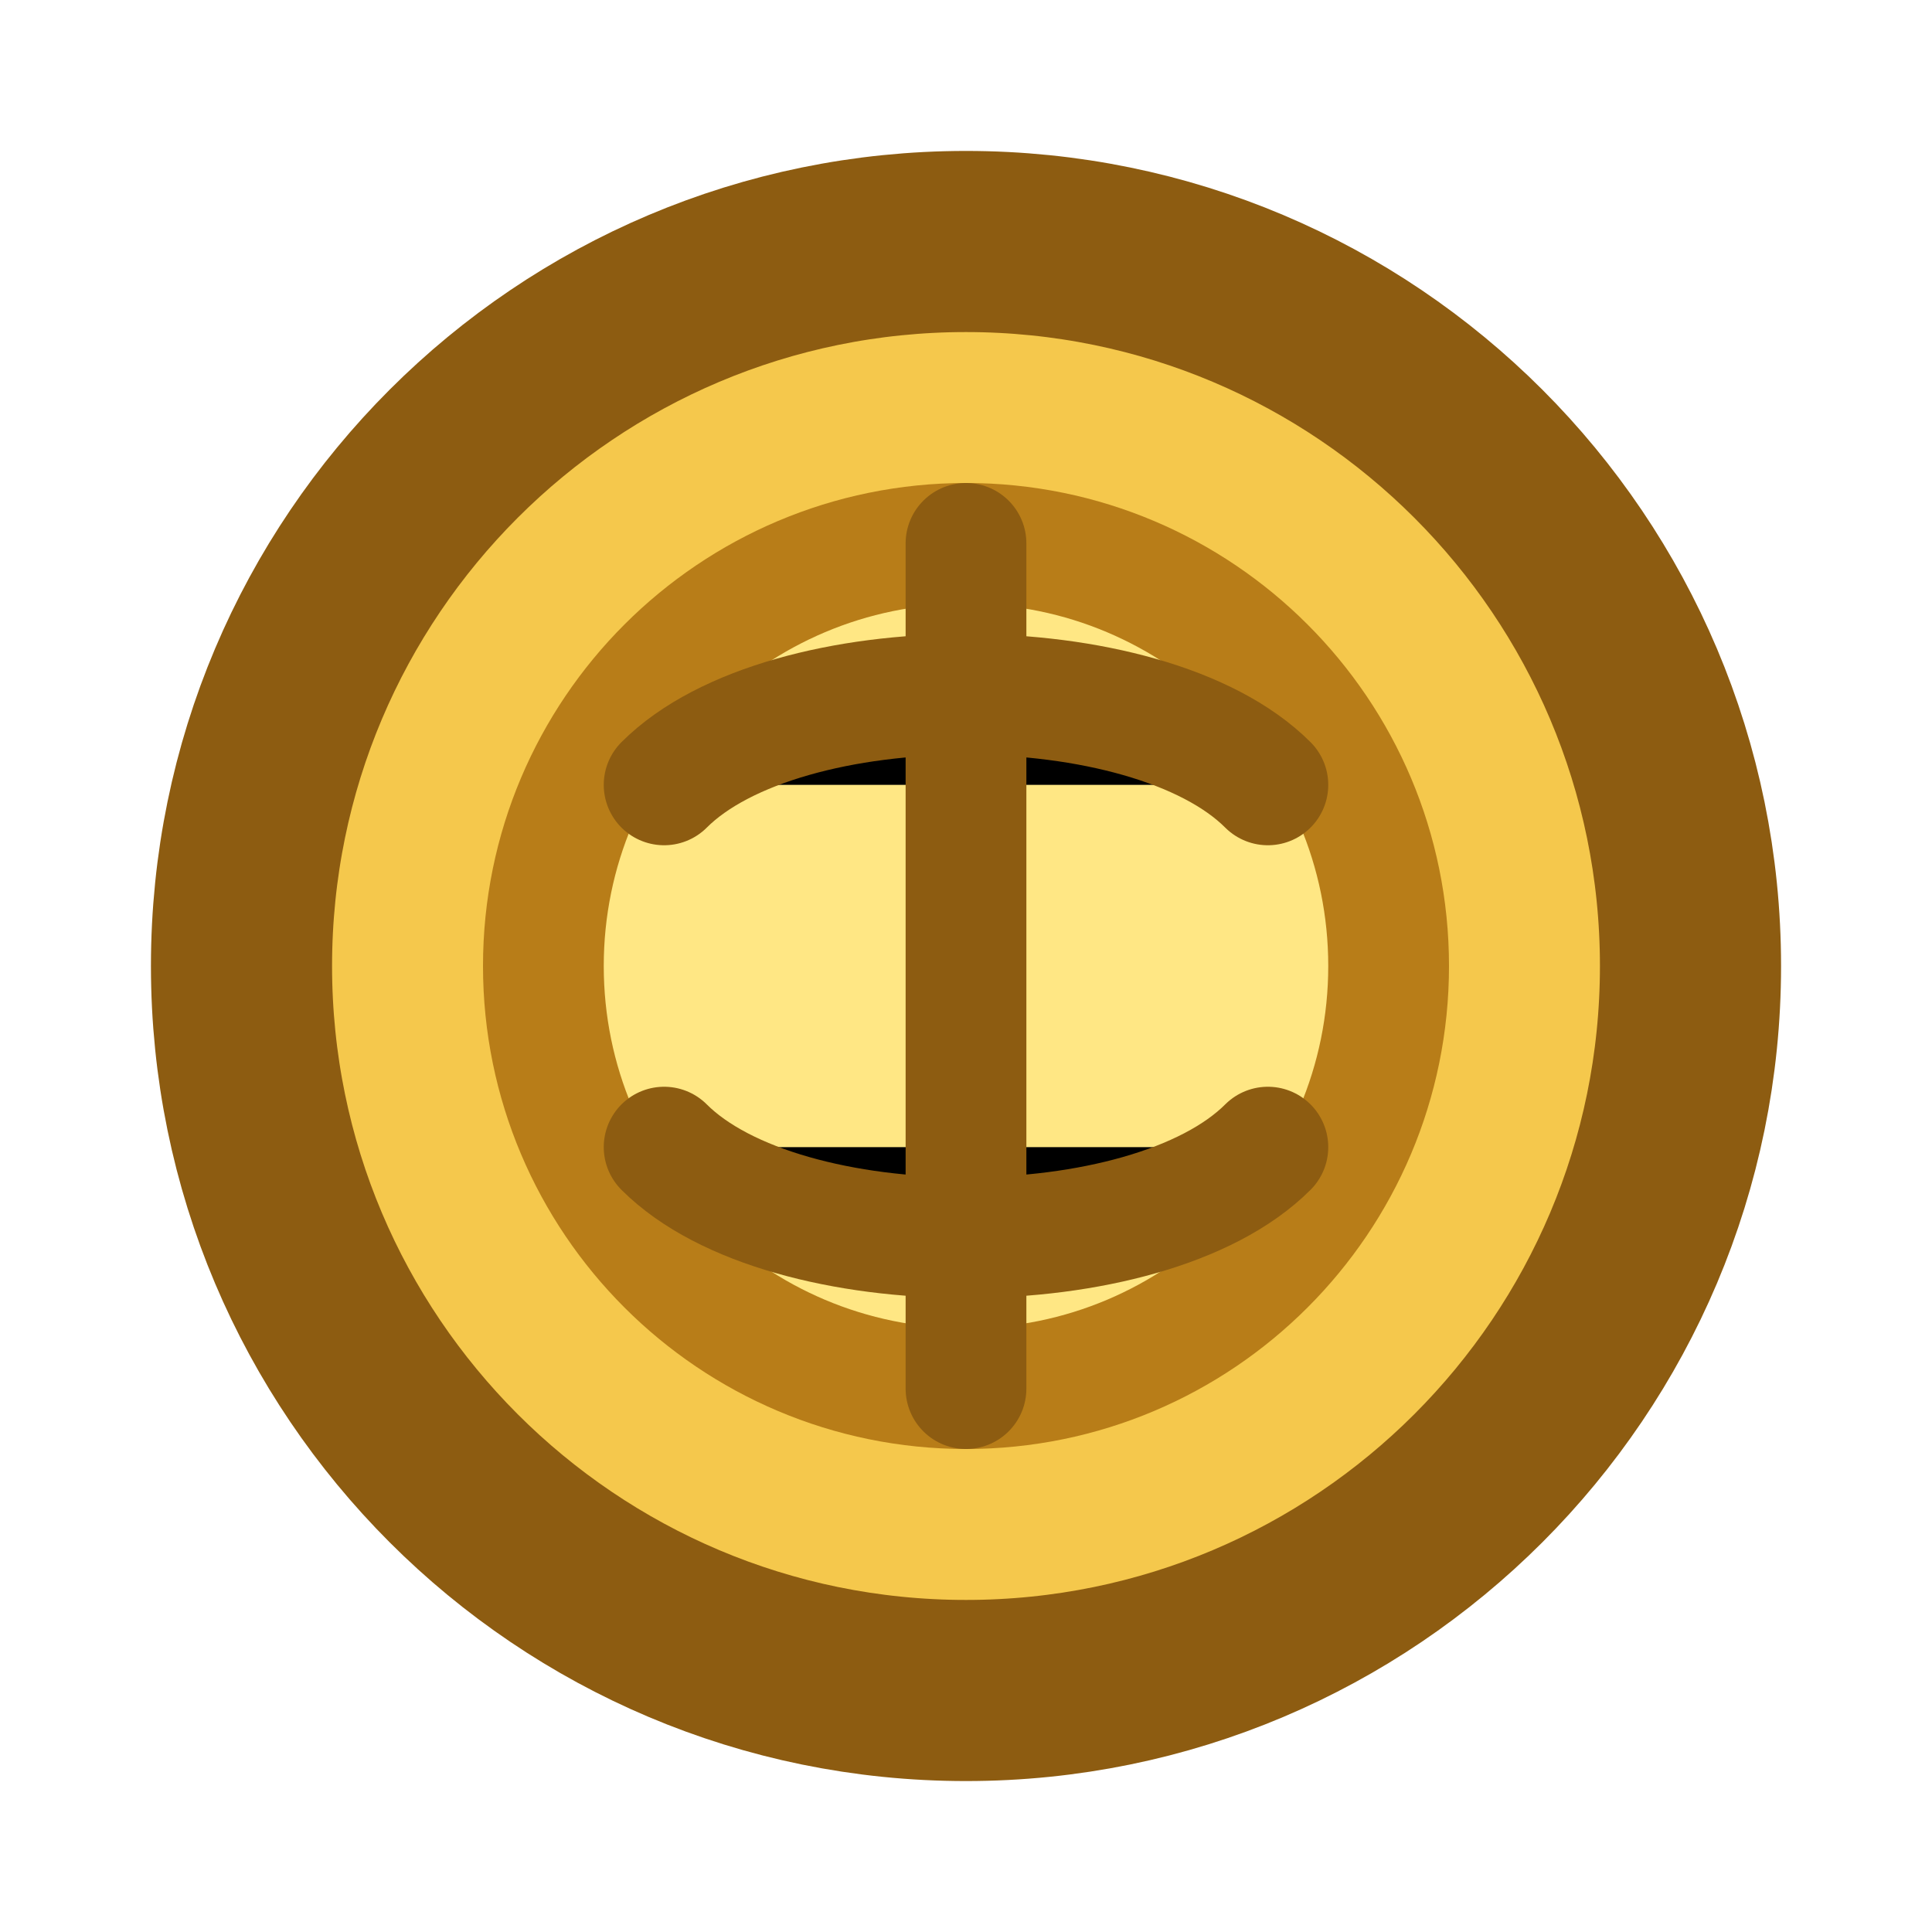
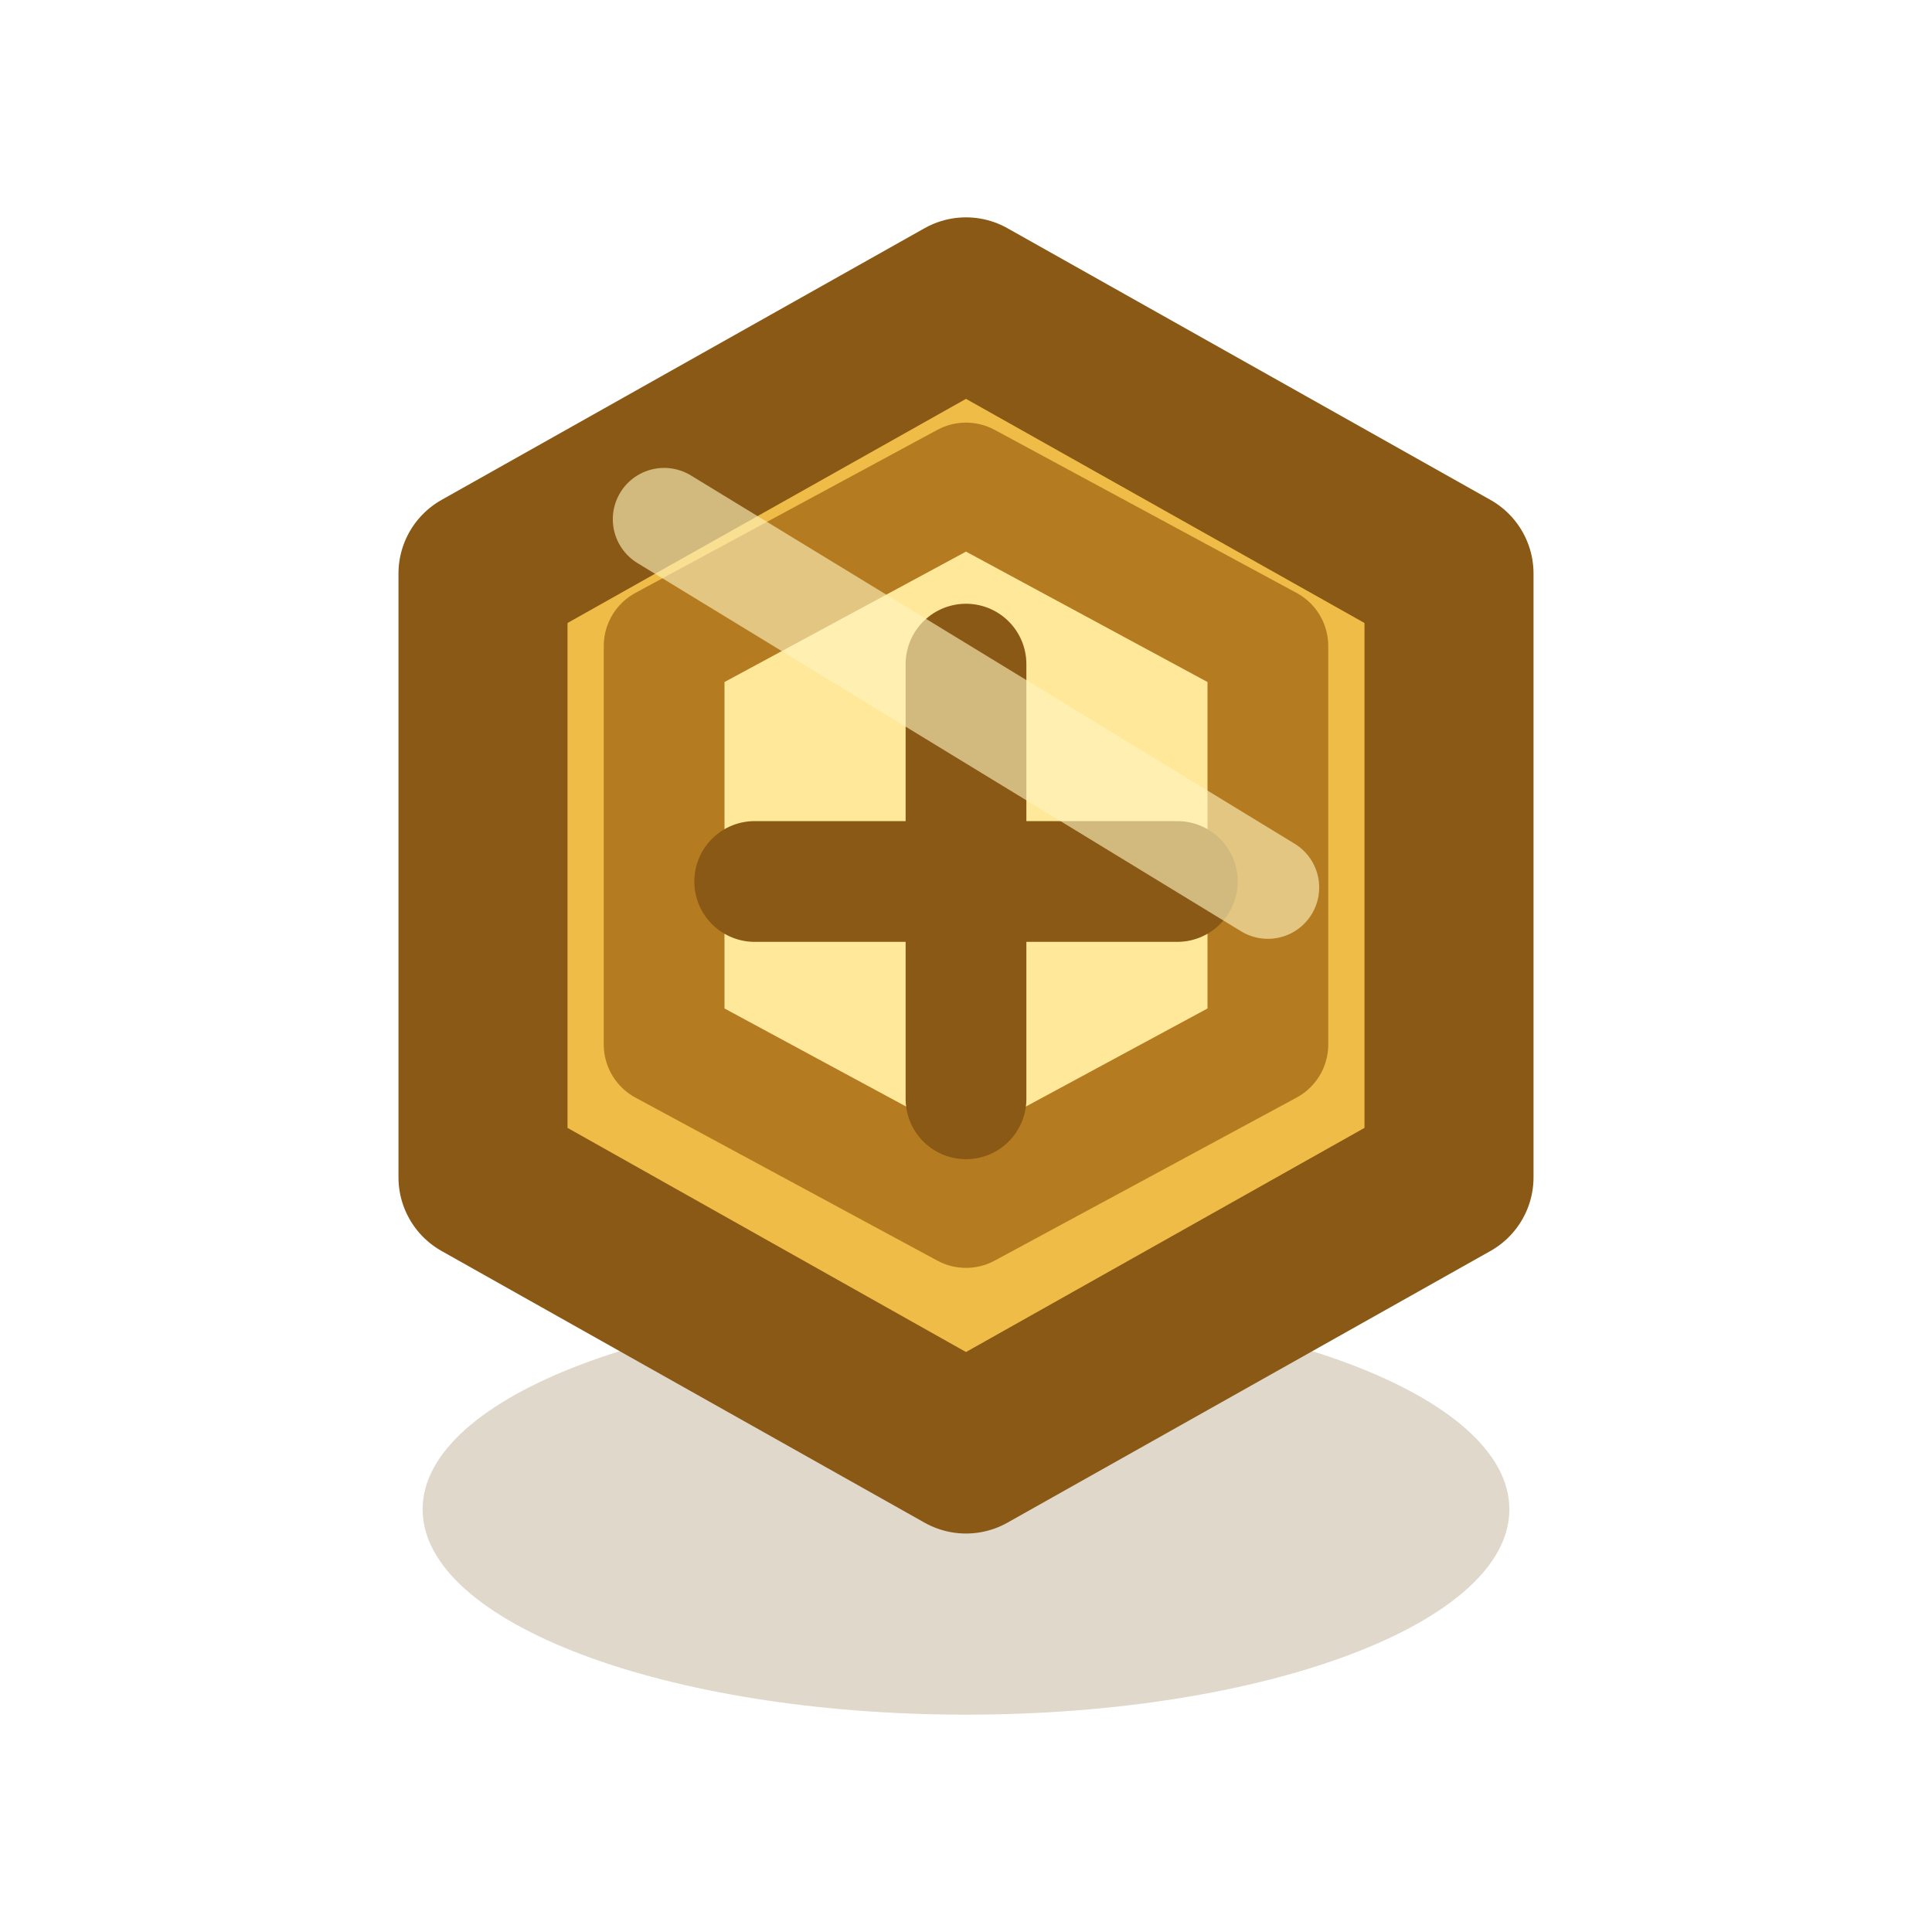
<svg xmlns="http://www.w3.org/2000/svg" width="32" height="32" viewBox="0 0 32 32">
-   <circle cx="16" cy="16" r="12" fill="#f5c84c" stroke="#8d5c11" stroke-width="3" />
-   <circle cx="16" cy="16" r="7" fill="#ffe784" stroke="#b87d18" stroke-width="2" />
-   <path d="M16 9v14M11 13c2-2 8-2 10 0M11 19c2 2 8 2 10 0" stroke="#8d5c11" stroke-width="2" stroke-linecap="round" />
+   <ellipse cx="16" cy="25" rx="9" ry="3.4" fill="#6d4d15" fill-opacity="0.22" />
+   <path d="M16 5l8 4.5v10L16 24l-8-4.5v-10z" fill="#efbd47" stroke="#8a5915" stroke-width="2.8" stroke-linejoin="round" />
+   <path d="M16 8l5 2.7v6.6L16 20l-5-2.7v-6.6z" fill="#ffe89a" stroke="#b57b20" stroke-width="2" stroke-linejoin="round" />
+   <path d="M12.5 14.6h7M16 11v7.2" stroke="#8a5915" stroke-width="2" stroke-linecap="round" />
+   <path d="M11 8.6l10 6.1" stroke="#fff3be" stroke-width="1.7" stroke-linecap="round" opacity="0.62" />
</svg>
